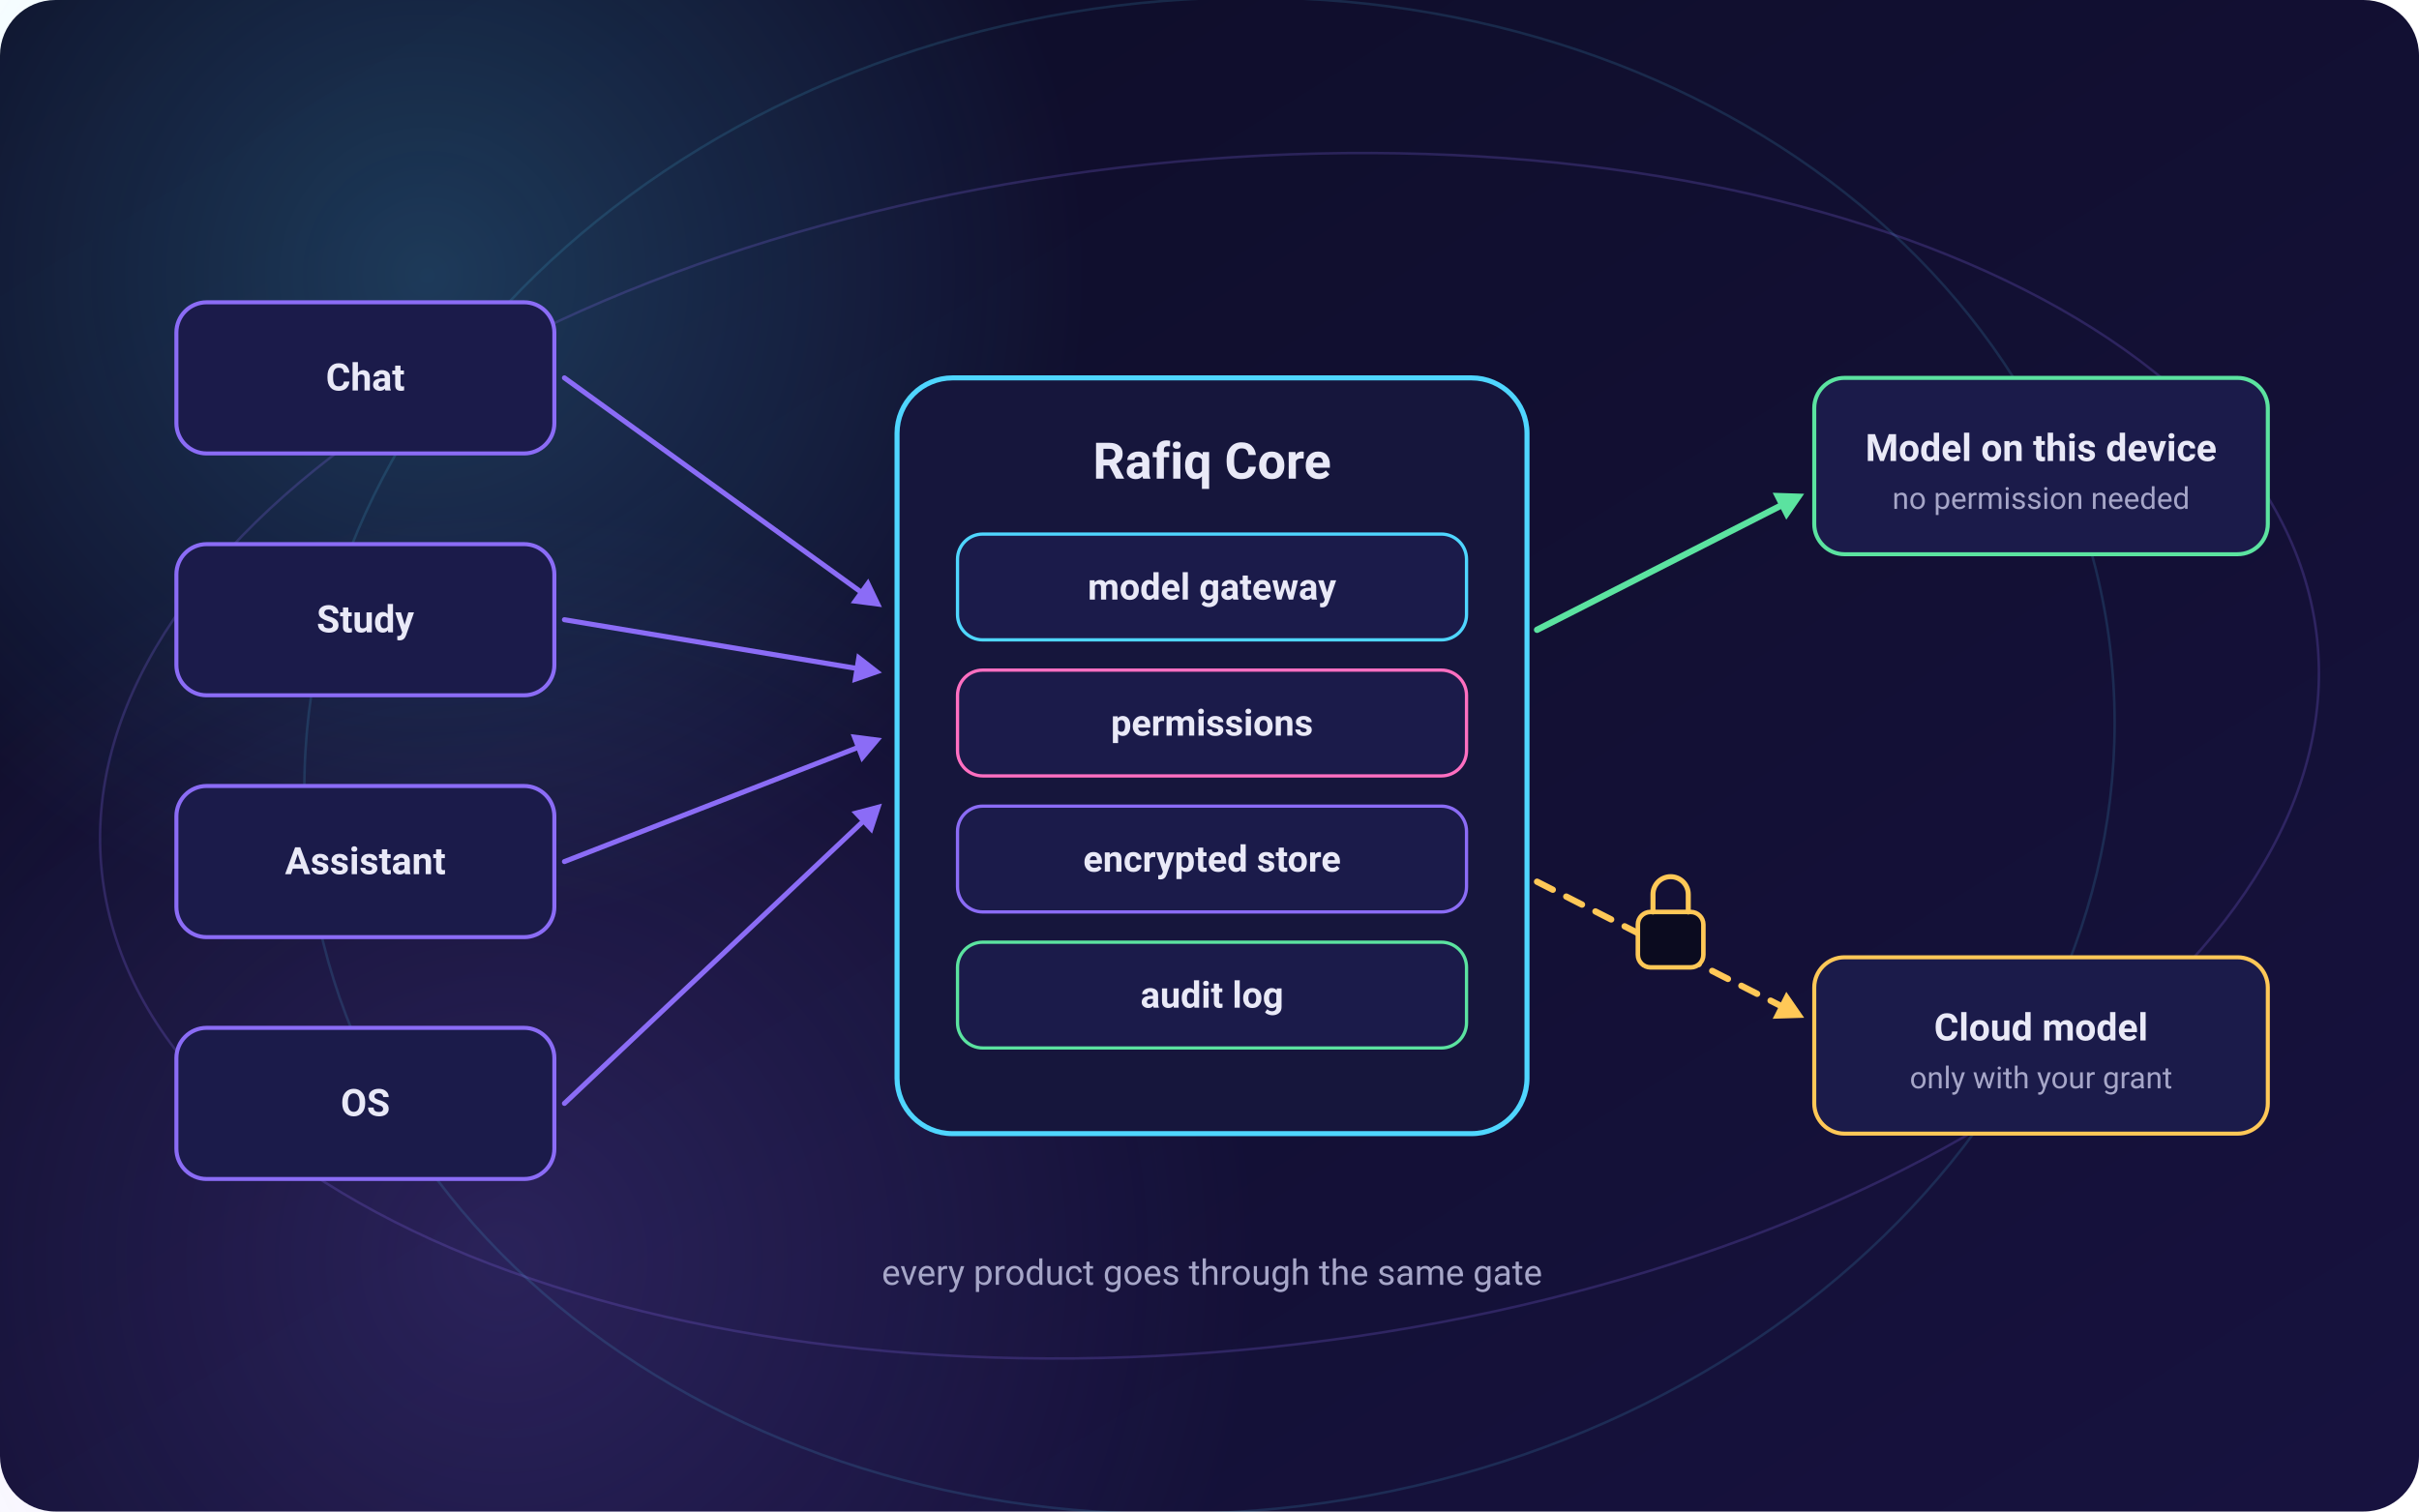
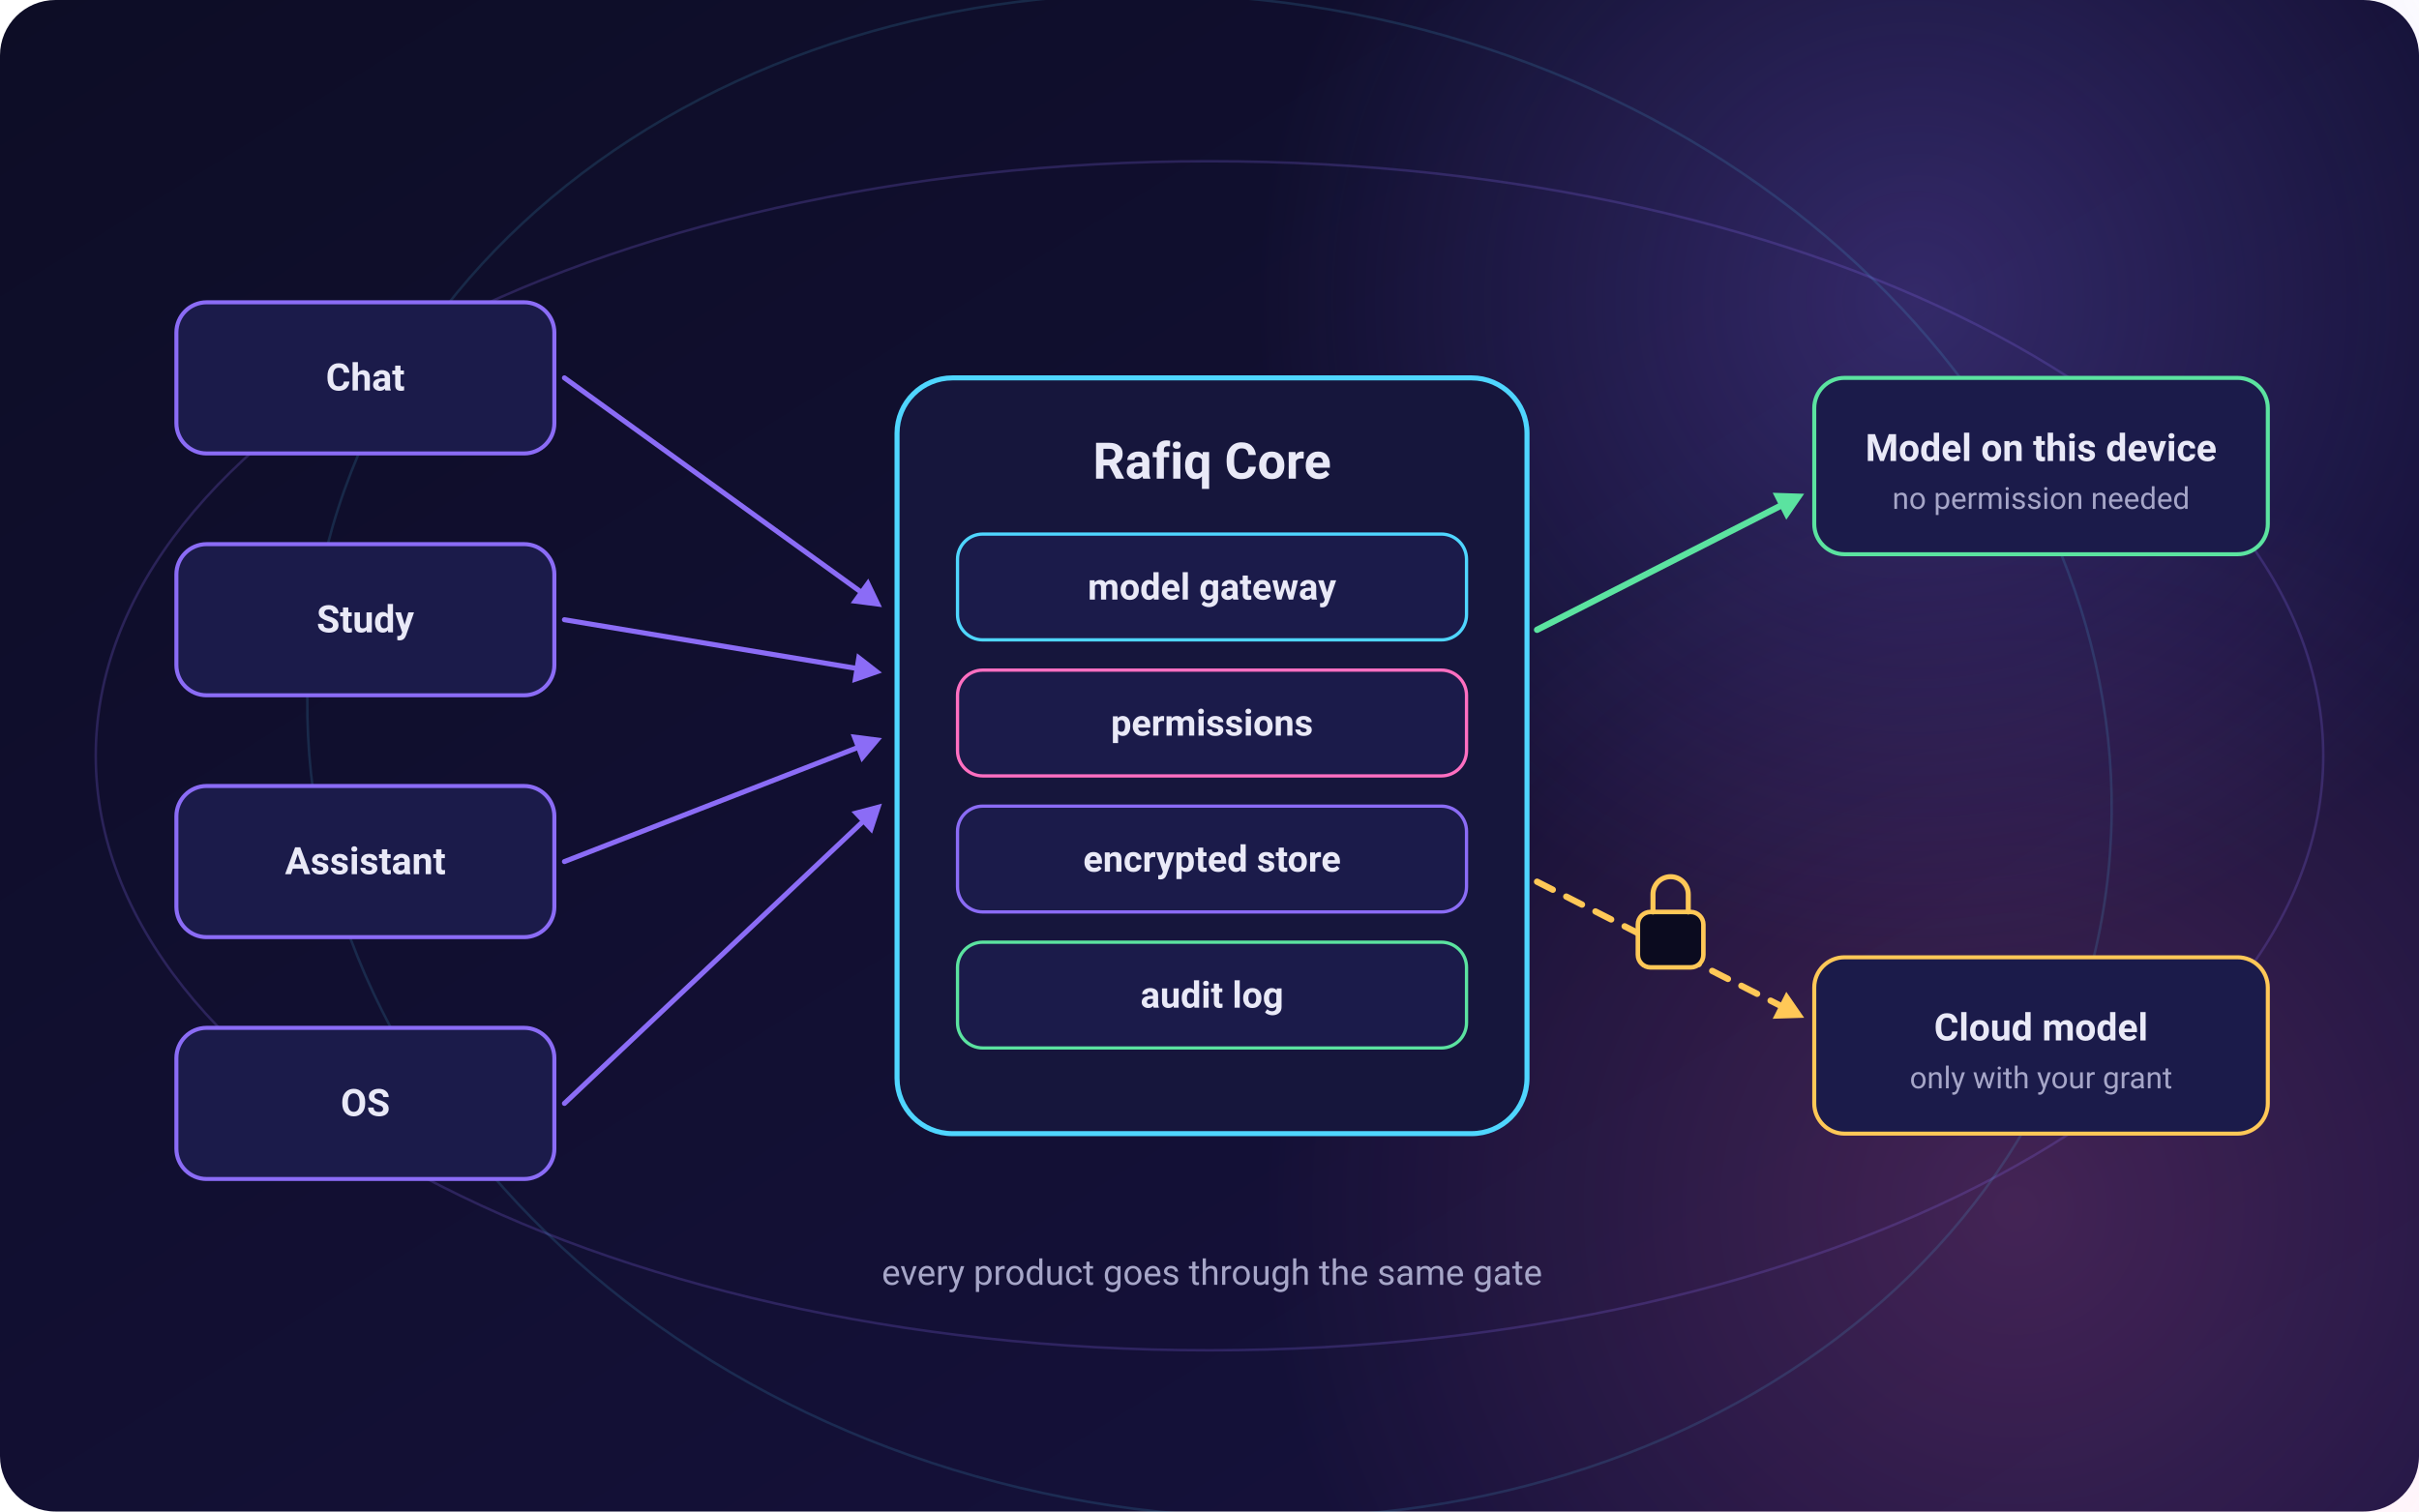
<svg xmlns="http://www.w3.org/2000/svg" viewBox="0 0 960 600" width="960" height="600" role="img">
  <defs>
    <linearGradient id="bg" x1="0" y1="0" x2="1" y2="1">
      <stop offset="0" stop-color="#0d0d26" />
      <stop offset="1" stop-color="#17123f" />
    </linearGradient>
    <linearGradient id="brand" x1="0" y1="0" x2="1" y2="0">
      <stop offset="0" stop-color="#4fd6ff" />
      <stop offset=".6" stop-color="#8b6cf6" />
      <stop offset="1" stop-color="#ff6fc1" />
    </linearGradient>
    <linearGradient id="poster1" x1="0" y1="0" x2="1" y2="1">
      <stop offset="0" stop-color="#4fd6ff" />
      <stop offset="1" stop-color="#8b6cf6" />
    </linearGradient>
    <linearGradient id="poster2" x1="0" y1="0" x2="1" y2="1">
      <stop offset="0" stop-color="#ff6fc1" />
      <stop offset="1" stop-color="#8b6cf6" />
    </linearGradient>
    <linearGradient id="poster3" x1="0" y1="1" x2="1" y2="0">
      <stop offset="0" stop-color="#2b2b7a" />
      <stop offset="1" stop-color="#4fd6ff" />
    </linearGradient>
    <linearGradient id="poster4" x1="0" y1="0" x2="0" y2="1">
      <stop offset="0" stop-color="#ffc857" />
      <stop offset="1" stop-color="#ff6fc1" />
    </linearGradient>
    <radialGradient id="g0">
      <stop offset="0" stop-color="#4fd6ff" stop-opacity=".22" />
      <stop offset="1" stop-color="#4fd6ff" stop-opacity="0" />
    </radialGradient>
    <radialGradient id="g1">
      <stop offset="0" stop-color="#ff6fc1" stop-opacity=".2" />
      <stop offset="1" stop-color="#ff6fc1" stop-opacity="0" />
    </radialGradient>
    <radialGradient id="g2">
      <stop offset="0" stop-color="#8b6cf6" stop-opacity=".28" />
      <stop offset="1" stop-color="#8b6cf6" stop-opacity="0" />
    </radialGradient>
    <radialGradient id="g3">
      <stop offset="0" stop-color="#8b6cf6" stop-opacity=".2" />
      <stop offset="1" stop-color="#8b6cf6" stop-opacity="0" />
    </radialGradient>
  </defs>
  <rect width="960" height="600" rx="22" fill="url(#bg)" />
-   <circle cx="200" cy="500" r="300" fill="url(#g3)" />
-   <circle cx="170" cy="110" r="260" fill="url(#g0)" />
-   <ellipse cx="480.0" cy="300.0" rx="442" ry="236" fill="none" stroke="#8b6cf6" stroke-width="1" opacity=".22" transform="rotate(-6 480.0 300.0)" />
-   <ellipse cx="480.0" cy="300.0" rx="360" ry="300" fill="none" stroke="#4fd6ff" stroke-width="1" opacity=".14" transform="rotate(-7 480.0 300.0)" />
+   <circle cx="800" cy="480" r="300" fill="url(#g1)" />
+   <circle cx="760" cy="120" r="260" fill="url(#g2)" />
+   <ellipse cx="480.0" cy="300.0" rx="442" ry="236" fill="none" stroke="#8b6cf6" stroke-width="1" opacity=".22" transform="rotate(0 480.0 300.0)" />
+   <ellipse cx="480.0" cy="300.0" rx="360" ry="300" fill="none" stroke="#4fd6ff" stroke-width="1" opacity=".14" transform="rotate(11 480.0 300.0)" />
  <rect x="70" y="120" width="150" height="60" rx="12" fill="#1b1b4a" stroke="#8b6cf6" stroke-width="1.6" opacity="1" />
  <text x="145.0" y="155.0" font-family="system-ui, -apple-system, 'Segoe UI', Roboto, 'Helvetica Neue', Arial, sans-serif" font-size="15" font-weight="700" fill="#e9e9f7" text-anchor="middle" opacity="1">Chat</text>
  <line x1="224" y1="150" x2="341.083" y2="234.56" stroke="#8b6cf6" stroke-width="2" stroke-linecap="round" opacity="1" />
  <polygon points="350,241.0 344.6,229.7 337.6,239.4" fill="#8b6cf6" />
  <rect x="70" y="216" width="150" height="60" rx="12" fill="#1b1b4a" stroke="#8b6cf6" stroke-width="1.6" opacity="1" />
  <text x="145.0" y="251.0" font-family="system-ui, -apple-system, 'Segoe UI', Roboto, 'Helvetica Neue', Arial, sans-serif" font-size="15" font-weight="700" fill="#e9e9f7" text-anchor="middle" opacity="1">Study</text>
  <line x1="224" y1="246" x2="339.15" y2="265.192" stroke="#8b6cf6" stroke-width="2" stroke-linecap="round" opacity="1" />
  <polygon points="350,267.0 340.1,259.3 338.2,271.1" fill="#8b6cf6" />
  <rect x="70" y="312" width="150" height="60" rx="12" fill="#1b1b4a" stroke="#8b6cf6" stroke-width="1.6" opacity="1" />
  <text x="145.0" y="347.0" font-family="system-ui, -apple-system, 'Segoe UI', Roboto, 'Helvetica Neue', Arial, sans-serif" font-size="15" font-weight="700" fill="#e9e9f7" text-anchor="middle" opacity="1">Assistant</text>
  <line x1="224" y1="342" x2="339.748" y2="296.987" stroke="#8b6cf6" stroke-width="2" stroke-linecap="round" opacity="1" />
  <polygon points="350,293.0 337.6,291.4 341.9,302.6" fill="#8b6cf6" />
  <rect x="70" y="408" width="150" height="60" rx="12" fill="#1b1b4a" stroke="#8b6cf6" stroke-width="1.6" opacity="1" />
  <text x="145.0" y="443.0" font-family="system-ui, -apple-system, 'Segoe UI', Roboto, 'Helvetica Neue', Arial, sans-serif" font-size="15" font-weight="700" fill="#e9e9f7" text-anchor="middle" opacity="1">OS</text>
  <line x1="224" y1="438" x2="342.003" y2="326.553" stroke="#8b6cf6" stroke-width="2" stroke-linecap="round" opacity="1" />
  <polygon points="350,319.0 337.9,322.2 346.1,330.9" fill="#8b6cf6" />
  <rect x="356" y="150" width="250" height="300" rx="22" fill="#16163c" stroke="#4fd6ff" stroke-width="2" opacity="1" />
  <text x="481" y="190" font-family="system-ui, -apple-system, 'Segoe UI', Roboto, 'Helvetica Neue', Arial, sans-serif" font-size="20" font-weight="700" fill="#e9e9f7" text-anchor="middle" opacity="1">Rafiq Core</text>
  <rect x="380" y="212" width="202" height="42" rx="10" fill="#1b1b4a" stroke="#4fd6ff" stroke-width="1.3" opacity="1" />
  <text x="481" y="238" font-family="system-ui, -apple-system, 'Segoe UI', Roboto, 'Helvetica Neue', Arial, sans-serif" font-size="14.5" font-weight="600" fill="#e9e9f7" text-anchor="middle" opacity="1">model gateway</text>
  <rect x="380" y="266" width="202" height="42" rx="10" fill="#1b1b4a" stroke="#ff6fc1" stroke-width="1.3" opacity="1" />
  <text x="481" y="292" font-family="system-ui, -apple-system, 'Segoe UI', Roboto, 'Helvetica Neue', Arial, sans-serif" font-size="14.5" font-weight="600" fill="#e9e9f7" text-anchor="middle" opacity="1">permissions</text>
  <rect x="380" y="320" width="202" height="42" rx="10" fill="#1b1b4a" stroke="#8b6cf6" stroke-width="1.3" opacity="1" />
  <text x="481" y="346" font-family="system-ui, -apple-system, 'Segoe UI', Roboto, 'Helvetica Neue', Arial, sans-serif" font-size="14.5" font-weight="600" fill="#e9e9f7" text-anchor="middle" opacity="1">encrypted store</text>
  <rect x="380" y="374" width="202" height="42" rx="10" fill="#1b1b4a" stroke="#5be3a0" stroke-width="1.3" opacity="1" />
  <text x="481" y="400" font-family="system-ui, -apple-system, 'Segoe UI', Roboto, 'Helvetica Neue', Arial, sans-serif" font-size="14.5" font-weight="600" fill="#e9e9f7" text-anchor="middle" opacity="1">audit log</text>
  <rect x="720" y="150" width="180" height="70" rx="12" fill="#1b1b4a" stroke="#5be3a0" stroke-width="1.6" opacity="1" />
  <text x="810.0" y="183.0" font-family="system-ui, -apple-system, 'Segoe UI', Roboto, 'Helvetica Neue', Arial, sans-serif" font-size="15" font-weight="700" fill="#e9e9f7" text-anchor="middle" opacity="1">Model on this device</text>
  <text x="810.0" y="202.0" font-family="system-ui, -apple-system, 'Segoe UI', Roboto, 'Helvetica Neue', Arial, sans-serif" font-size="12" font-weight="400" fill="#a6a6c8" text-anchor="middle" opacity="1">no permission needed</text>
  <line x1="610" y1="250" x2="706.199" y2="200.993" stroke="#5be3a0" stroke-width="2.5" stroke-linecap="round" opacity="1" />
  <polygon points="716,196 703.5,195.6 708.9,206.3" fill="#5be3a0" />
  <rect x="720" y="380" width="180" height="70" rx="12" fill="#1b1b4a" stroke="#ffc857" stroke-width="1.6" opacity="1" />
  <text x="810.0" y="413.0" font-family="system-ui, -apple-system, 'Segoe UI', Roboto, 'Helvetica Neue', Arial, sans-serif" font-size="15" font-weight="700" fill="#e9e9f7" text-anchor="middle" opacity="1">Cloud model</text>
  <text x="810.0" y="432.0" font-family="system-ui, -apple-system, 'Segoe UI', Roboto, 'Helvetica Neue', Arial, sans-serif" font-size="12" font-weight="400" fill="#a6a6c8" text-anchor="middle" opacity="1">only with your grant</text>
  <line x1="610" y1="350" x2="706.199" y2="399.007" stroke="#ffc857" stroke-width="2.5" stroke-linecap="round" stroke-dasharray="7 6" opacity="1" />
  <polygon points="716,404 708.9,393.7 703.5,404.4" fill="#ffc857" />
  <rect x="650" y="362" width="26" height="22" rx="5" fill="#0b0b1f" stroke="#ffc857" stroke-width="1.8" opacity="1" />
  <path d="M656 362 v-7 a7 7 0 0 1 14 0 v7" stroke="#ffc857" stroke-width="2" fill="none" stroke-linecap="round" stroke-linejoin="round" opacity="1" />
  <text x="481" y="510" font-family="system-ui, -apple-system, 'Segoe UI', Roboto, 'Helvetica Neue', Arial, sans-serif" font-size="14" font-weight="400" fill="#a6a6c8" text-anchor="middle" opacity="1">every product goes through the same gate</text>
</svg>
